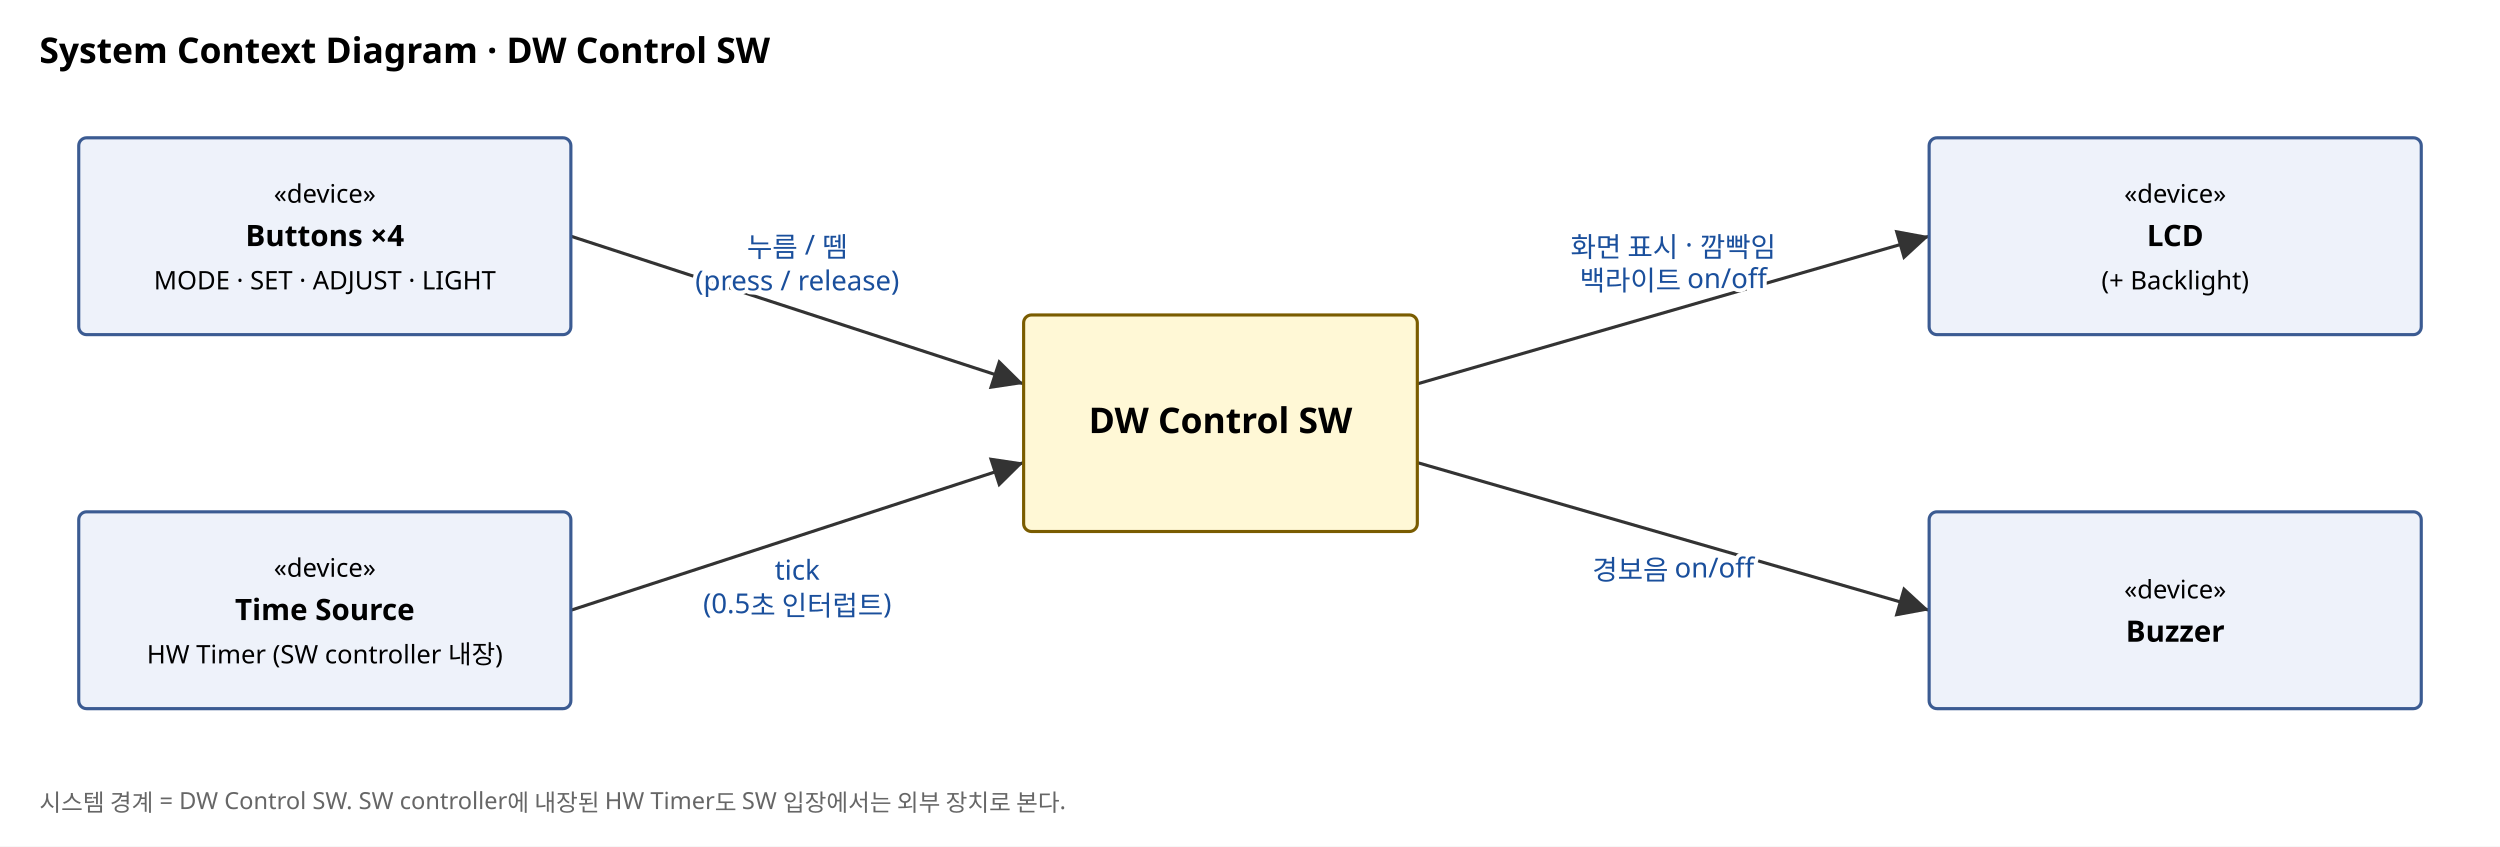
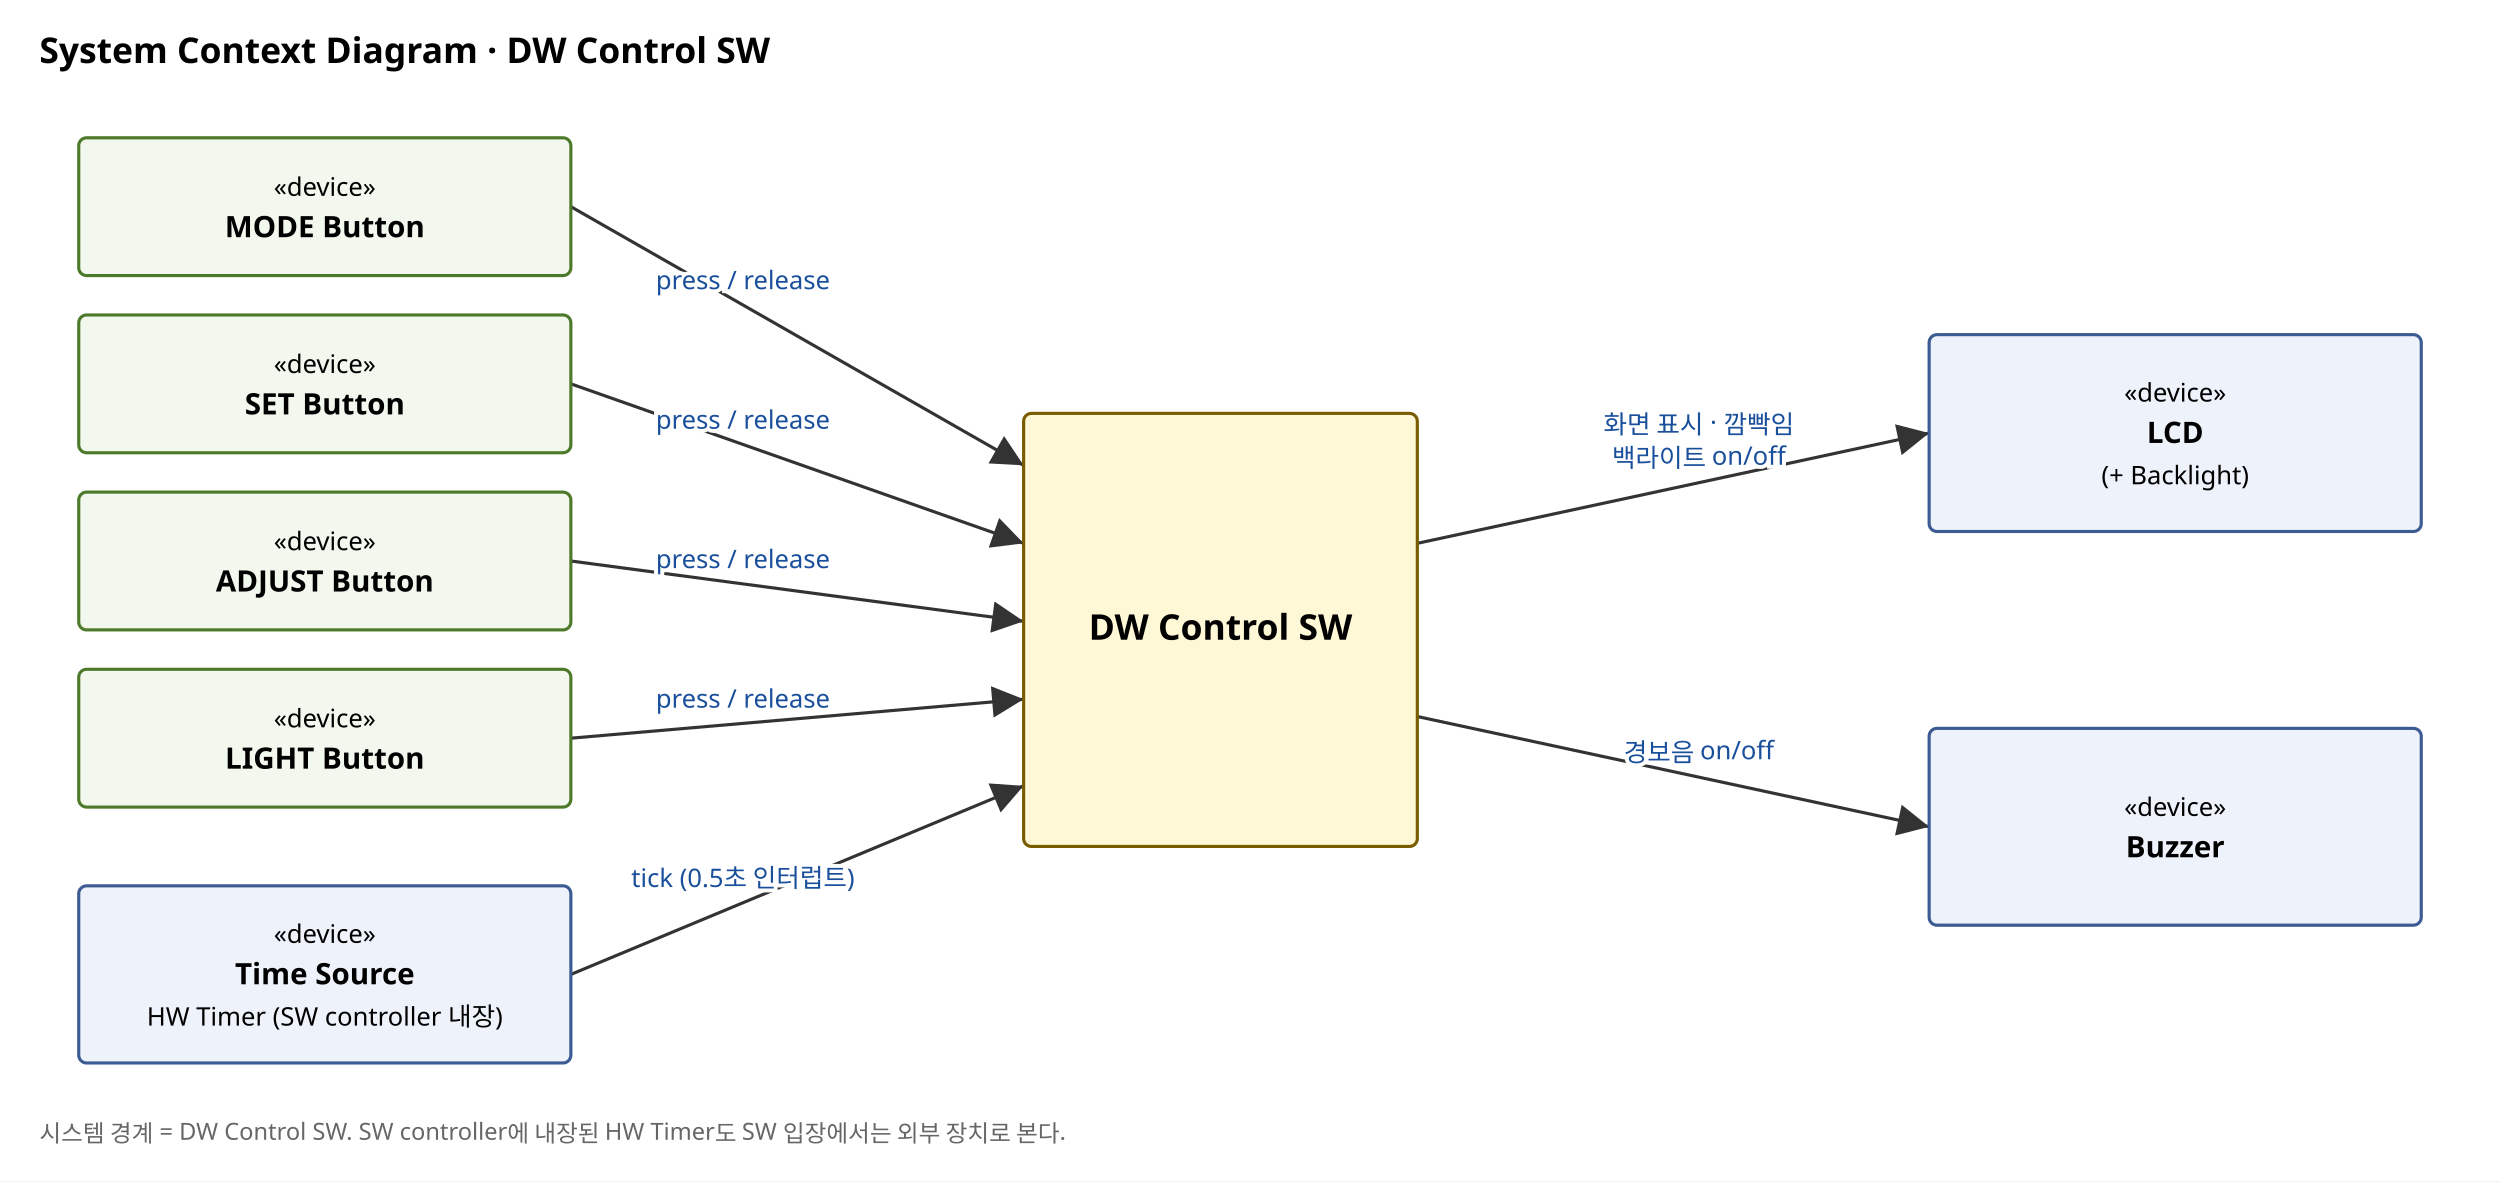
- <svg xmlns="http://www.w3.org/2000/svg" width="1270" height="430" viewBox="0 0 1270 430" font-family="Malgun Gothic, Apple SD Gothic Neo, Noto Sans KR, WenQuanYi Zen Hei, sans-serif">
+ <svg xmlns="http://www.w3.org/2000/svg" width="1270" height="600" viewBox="0 0 1270 600" font-family="Malgun Gothic, Apple SD Gothic Neo, Noto Sans KR, WenQuanYi Zen Hei, sans-serif">
  <defs>
    <marker id="a" viewBox="0 0 10 10" refX="10" refY="5" markerWidth="10" markerHeight="10" orient="auto">
      <path d="M0,0 L10,5 L0,10 z" fill="#333" />
    </marker>
  </defs>
-   <rect width="1270" height="430" fill="#fff" />
+   <rect width="1270" height="600" fill="#fff" />
  <text x="20" y="32" font-size="18" font-weight="bold">System Context Diagram · DW Control SW</text>
-   <line x1="290" y1="120.0" x2="520" y2="195" stroke="#333" stroke-width="1.6" marker-end="url(#a)" />
-   <text x="405.0" y="130.5" text-anchor="middle" font-size="14" fill="#1a4f9c" stroke="#fff" stroke-width="4" paint-order="stroke">누름 / 뗌</text>
-   <text x="405.0" y="147.5" text-anchor="middle" font-size="14" fill="#1a4f9c" stroke="#fff" stroke-width="4" paint-order="stroke">(press / release)</text>
-   <line x1="290" y1="310.0" x2="520" y2="235" stroke="#333" stroke-width="1.6" marker-end="url(#a)" />
-   <text x="405.0" y="294.5" text-anchor="middle" font-size="14" fill="#1a4f9c" stroke="#fff" stroke-width="4" paint-order="stroke">tick</text>
-   <text x="405.0" y="311.5" text-anchor="middle" font-size="14" fill="#1a4f9c" stroke="#fff" stroke-width="4" paint-order="stroke">(0.5초 인터럽트)</text>
-   <line x1="720" y1="195" x2="980" y2="120.0" stroke="#333" stroke-width="1.6" marker-end="url(#a)" />
-   <text x="850.0" y="130.5" text-anchor="middle" font-size="14" fill="#1a4f9c" stroke="#fff" stroke-width="4" paint-order="stroke">화면 표시 · 깜빡임</text>
-   <text x="850.0" y="147.5" text-anchor="middle" font-size="14" fill="#1a4f9c" stroke="#fff" stroke-width="4" paint-order="stroke">백라이트 on/off</text>
-   <line x1="720" y1="235" x2="980" y2="310.0" stroke="#333" stroke-width="1.6" marker-end="url(#a)" />
-   <text x="850.0" y="294.5" text-anchor="middle" font-size="14" fill="#1a4f9c" stroke="#fff" stroke-width="4" paint-order="stroke">경보음 on/off</text>
-   <rect x="40" y="70" width="250" height="100" rx="4" fill="#eef2fa" stroke="#3b5b92" stroke-width="1.6" />
-   <text x="165.0" y="103.0" text-anchor="middle" font-size="13" font-weight="normal">«device»</text>
-   <text x="165.0" y="125.0" text-anchor="middle" font-size="15" font-weight="bold">Buttons ×4</text>
-   <text x="165.0" y="147.0" text-anchor="middle" font-size="13" font-weight="normal">MODE · SET · ADJUST · LIGHT</text>
-   <rect x="40" y="260" width="250" height="100" rx="4" fill="#eef2fa" stroke="#3b5b92" stroke-width="1.6" />
-   <text x="165.0" y="293.0" text-anchor="middle" font-size="13" font-weight="normal">«device»</text>
-   <text x="165.0" y="315.0" text-anchor="middle" font-size="15" font-weight="bold">Time Source</text>
-   <text x="165.0" y="337.0" text-anchor="middle" font-size="13" font-weight="normal">HW Timer (SW controller 내장)</text>
-   <rect x="520" y="160" width="200" height="110" rx="4" fill="#fff8d6" stroke="#7a5c00" stroke-width="1.6" />
-   <text x="620.0" y="220.0" text-anchor="middle" font-size="18" font-weight="bold">DW Control SW</text>
-   <rect x="980" y="70" width="250" height="100" rx="4" fill="#eef2fa" stroke="#3b5b92" stroke-width="1.6" />
-   <text x="1105.0" y="103.0" text-anchor="middle" font-size="13" font-weight="normal">«device»</text>
-   <text x="1105.0" y="125.0" text-anchor="middle" font-size="15" font-weight="bold">LCD</text>
-   <text x="1105.0" y="147.0" text-anchor="middle" font-size="13" font-weight="normal">(+ Backlight)</text>
-   <rect x="980" y="260" width="250" height="100" rx="4" fill="#eef2fa" stroke="#3b5b92" stroke-width="1.6" />
-   <text x="1105.0" y="304.0" text-anchor="middle" font-size="13" font-weight="normal">«device»</text>
-   <text x="1105.0" y="326.0" text-anchor="middle" font-size="15" font-weight="bold">Buzzer</text>
-   <text x="20" y="412" font-size="12" fill="#666">시스템 경계 = DW Control SW. SW controller에 내장된 HW Timer도 SW 입장에서는 외부 장치로 본다.</text>
+   <line x1="290" y1="105.0" x2="520" y2="236.4" stroke="#333" stroke-width="1.6" marker-end="url(#a)" />
+   <text x="377.4" y="146.9" text-anchor="middle" font-size="13" fill="#1a4f9c" stroke="#fff" stroke-width="4" paint-order="stroke">press / release</text>
+   <line x1="290" y1="195.0" x2="520" y2="276.0" stroke="#333" stroke-width="1.6" marker-end="url(#a)" />
+   <text x="377.4" y="217.8" text-anchor="middle" font-size="13" fill="#1a4f9c" stroke="#fff" stroke-width="4" paint-order="stroke">press / release</text>
+   <line x1="290" y1="285.0" x2="520" y2="315.6" stroke="#333" stroke-width="1.6" marker-end="url(#a)" />
+   <text x="377.4" y="288.6" text-anchor="middle" font-size="13" fill="#1a4f9c" stroke="#fff" stroke-width="4" paint-order="stroke">press / release</text>
+   <line x1="290" y1="375.0" x2="520" y2="355.2" stroke="#333" stroke-width="1.6" marker-end="url(#a)" />
+   <text x="377.4" y="359.5" text-anchor="middle" font-size="13" fill="#1a4f9c" stroke="#fff" stroke-width="4" paint-order="stroke">press / release</text>
+   <line x1="290" y1="495.0" x2="520" y2="399.2" stroke="#333" stroke-width="1.6" marker-end="url(#a)" />
+   <text x="377.4" y="450.6" text-anchor="middle" font-size="13" fill="#1a4f9c" stroke="#fff" stroke-width="4" paint-order="stroke">tick (0.5초 인터럽트)</text>
+   <line x1="720" y1="276.0" x2="980" y2="220.0" stroke="#333" stroke-width="1.6" marker-end="url(#a)" />
+   <text x="863.0" y="220.2" text-anchor="middle" font-size="13" fill="#1a4f9c" stroke="#fff" stroke-width="4" paint-order="stroke">화면 표시 · 깜빡임</text>
+   <text x="863.0" y="237.2" text-anchor="middle" font-size="13" fill="#1a4f9c" stroke="#fff" stroke-width="4" paint-order="stroke">백라이트 on/off</text>
+   <line x1="720" y1="364.0" x2="980" y2="420.0" stroke="#333" stroke-width="1.6" marker-end="url(#a)" />
+   <text x="863.0" y="386.8" text-anchor="middle" font-size="13" fill="#1a4f9c" stroke="#fff" stroke-width="4" paint-order="stroke">경보음 on/off</text>
+   <rect x="40" y="70" width="250" height="70" rx="4" fill="#f3f8ee" stroke="#4d7a2a" stroke-width="1.6" />
+   <text x="165.0" y="99.5" text-anchor="middle" font-size="13" font-weight="normal">«device»</text>
+   <text x="165.0" y="120.5" text-anchor="middle" font-size="15" font-weight="bold">MODE Button</text>
+   <rect x="40" y="160" width="250" height="70" rx="4" fill="#f3f8ee" stroke="#4d7a2a" stroke-width="1.6" />
+   <text x="165.0" y="189.5" text-anchor="middle" font-size="13" font-weight="normal">«device»</text>
+   <text x="165.0" y="210.5" text-anchor="middle" font-size="15" font-weight="bold">SET Button</text>
+   <rect x="40" y="250" width="250" height="70" rx="4" fill="#f3f8ee" stroke="#4d7a2a" stroke-width="1.6" />
+   <text x="165.0" y="279.5" text-anchor="middle" font-size="13" font-weight="normal">«device»</text>
+   <text x="165.0" y="300.5" text-anchor="middle" font-size="15" font-weight="bold">ADJUST Button</text>
+   <rect x="40" y="340" width="250" height="70" rx="4" fill="#f3f8ee" stroke="#4d7a2a" stroke-width="1.6" />
+   <text x="165.0" y="369.5" text-anchor="middle" font-size="13" font-weight="normal">«device»</text>
+   <text x="165.0" y="390.5" text-anchor="middle" font-size="15" font-weight="bold">LIGHT Button</text>
+   <rect x="40" y="450" width="250" height="90" rx="4" fill="#eef2fa" stroke="#3b5b92" stroke-width="1.6" />
+   <text x="165.0" y="479.0" text-anchor="middle" font-size="13" font-weight="normal">«device»</text>
+   <text x="165.0" y="500.0" text-anchor="middle" font-size="15" font-weight="bold">Time Source</text>
+   <text x="165.0" y="521.0" text-anchor="middle" font-size="13" font-weight="normal">HW Timer (SW controller 내장)</text>
+   <rect x="520" y="210" width="200" height="220" rx="4" fill="#fff8d6" stroke="#7a5c00" stroke-width="1.6" />
+   <text x="620.0" y="325.0" text-anchor="middle" font-size="18" font-weight="bold">DW Control SW</text>
+   <rect x="980" y="170" width="250" height="100" rx="4" fill="#eef2fa" stroke="#3b5b92" stroke-width="1.6" />
+   <text x="1105.0" y="204.0" text-anchor="middle" font-size="13" font-weight="normal">«device»</text>
+   <text x="1105.0" y="225.0" text-anchor="middle" font-size="15" font-weight="bold">LCD</text>
+   <text x="1105.0" y="246.0" text-anchor="middle" font-size="13" font-weight="normal">(+ Backlight)</text>
+   <rect x="980" y="370" width="250" height="100" rx="4" fill="#eef2fa" stroke="#3b5b92" stroke-width="1.6" />
+   <text x="1105.0" y="414.5" text-anchor="middle" font-size="13" font-weight="normal">«device»</text>
+   <text x="1105.0" y="435.5" text-anchor="middle" font-size="15" font-weight="bold">Buzzer</text>
+   <text x="20" y="580" font-size="12" fill="#666">시스템 경계 = DW Control SW. SW controller에 내장된 HW Timer도 SW 입장에서는 외부 장치로 본다.</text>
</svg>
